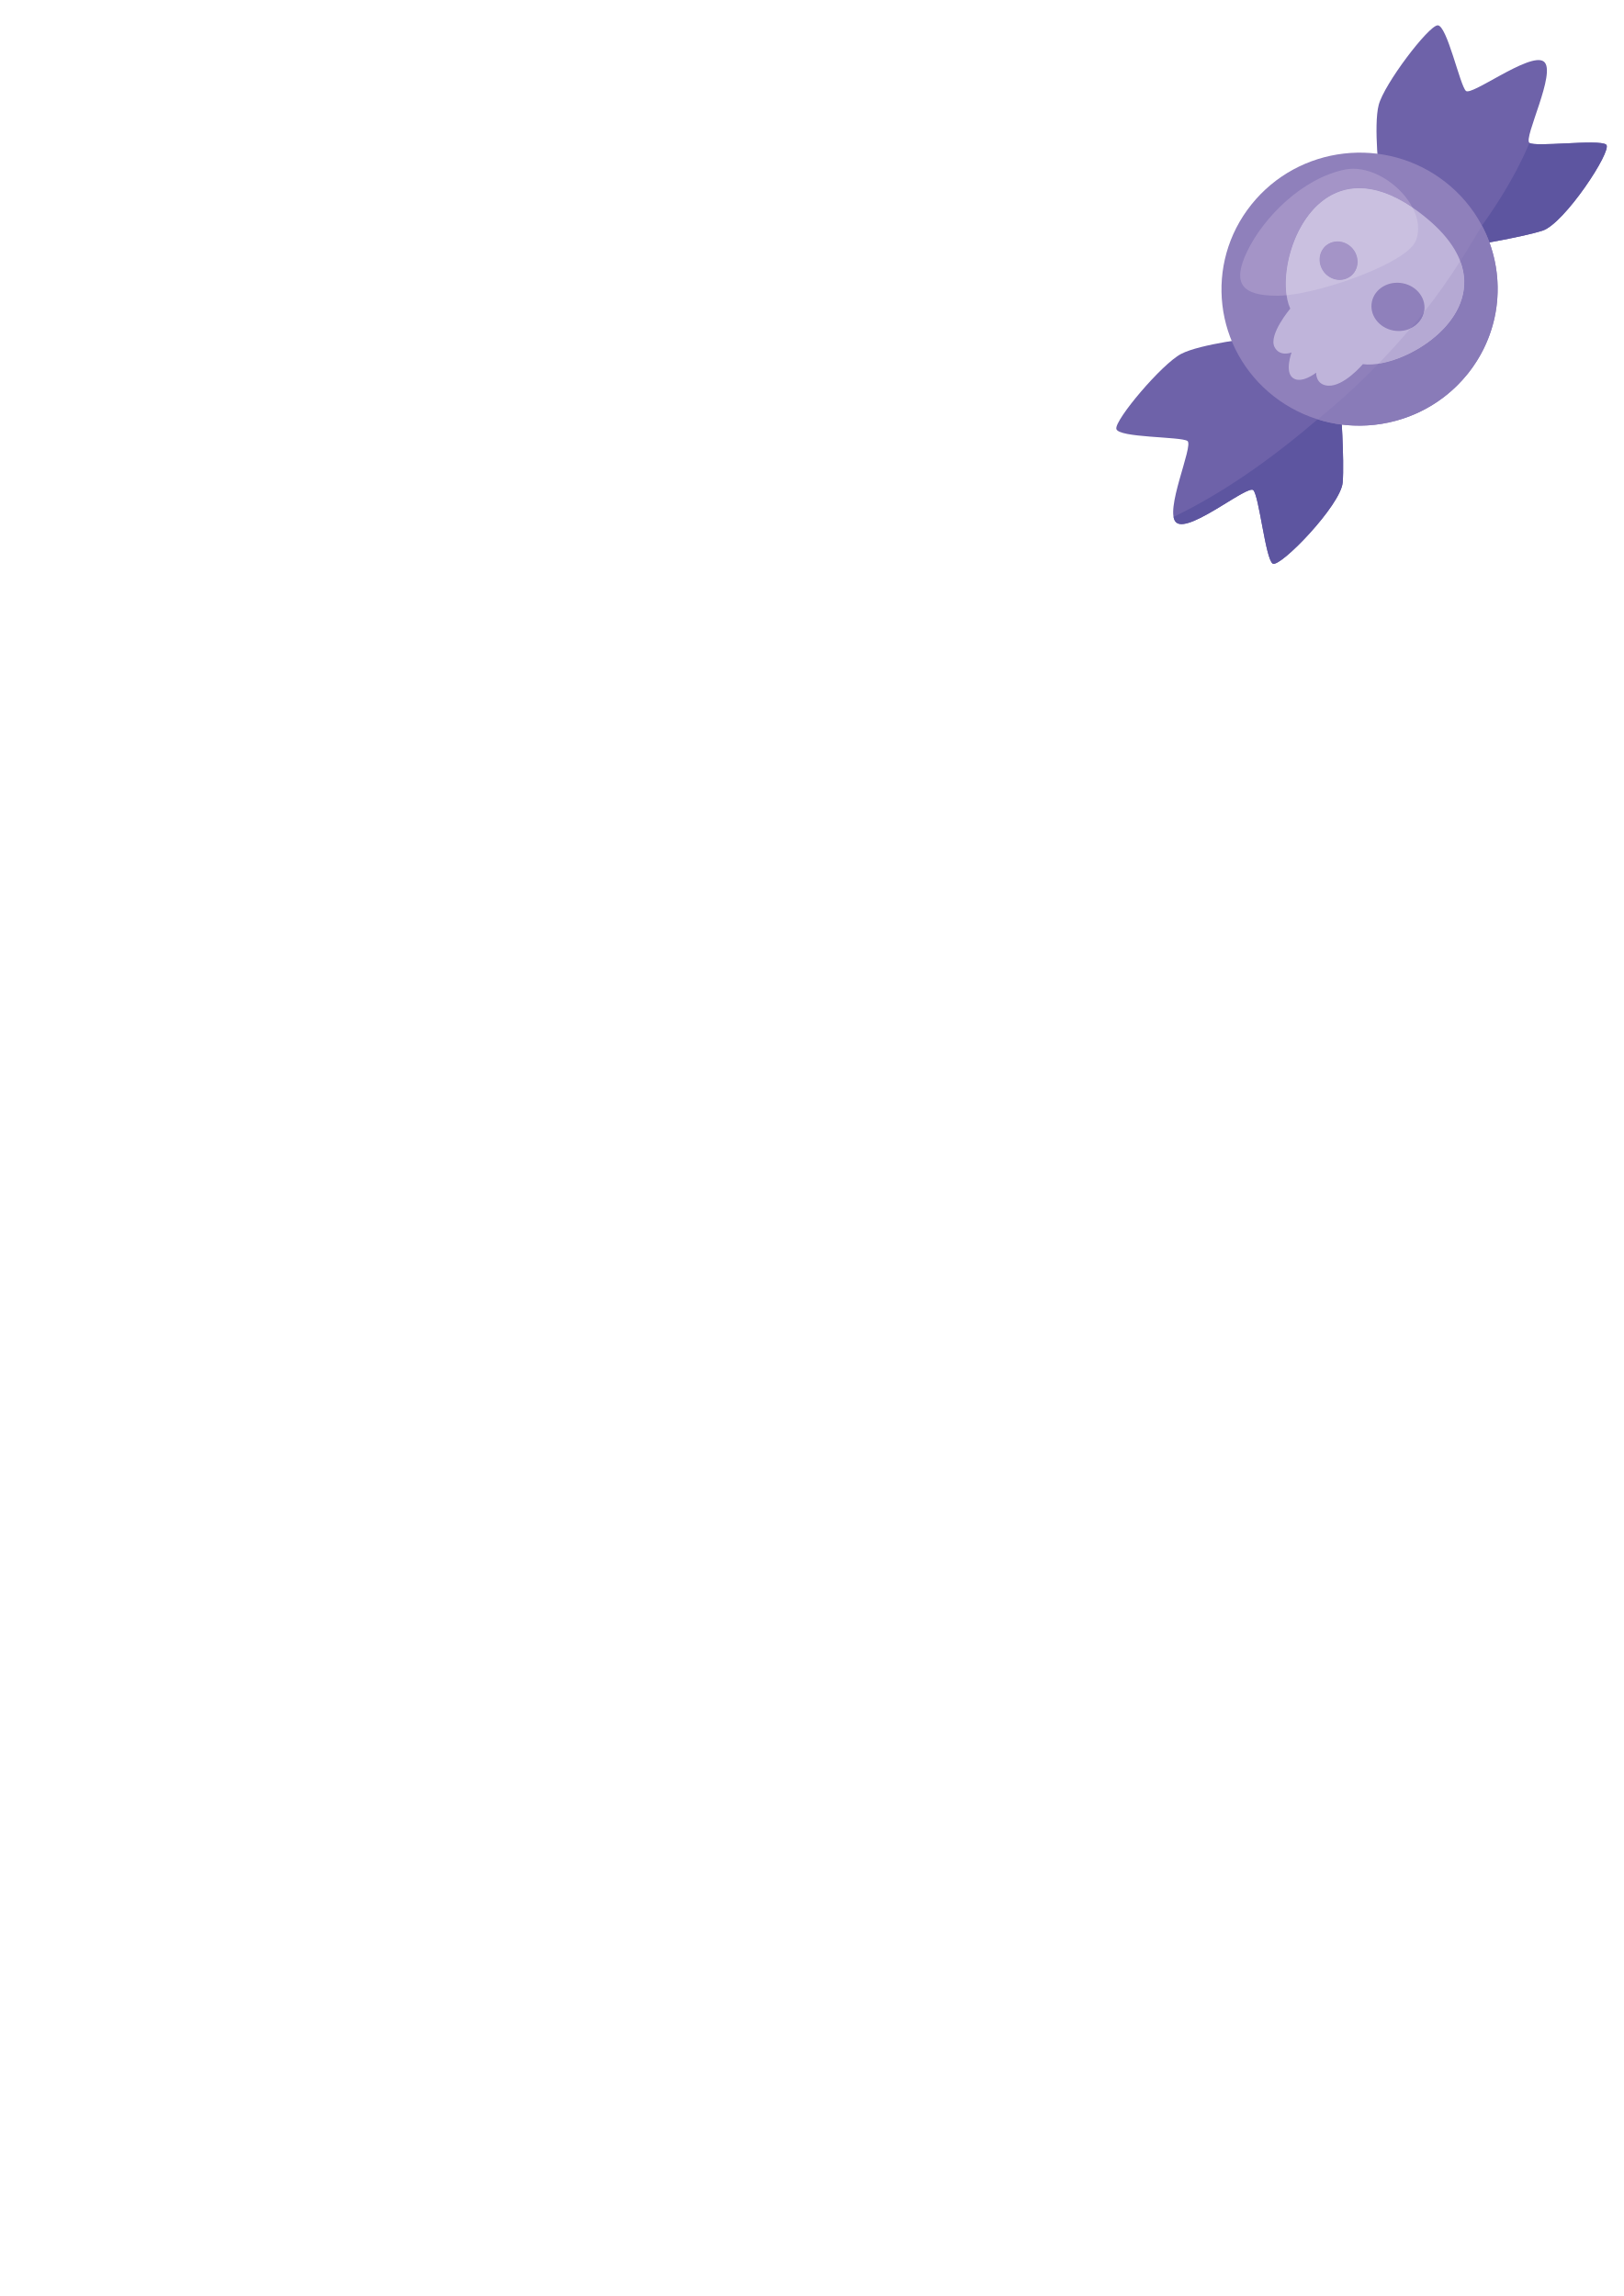
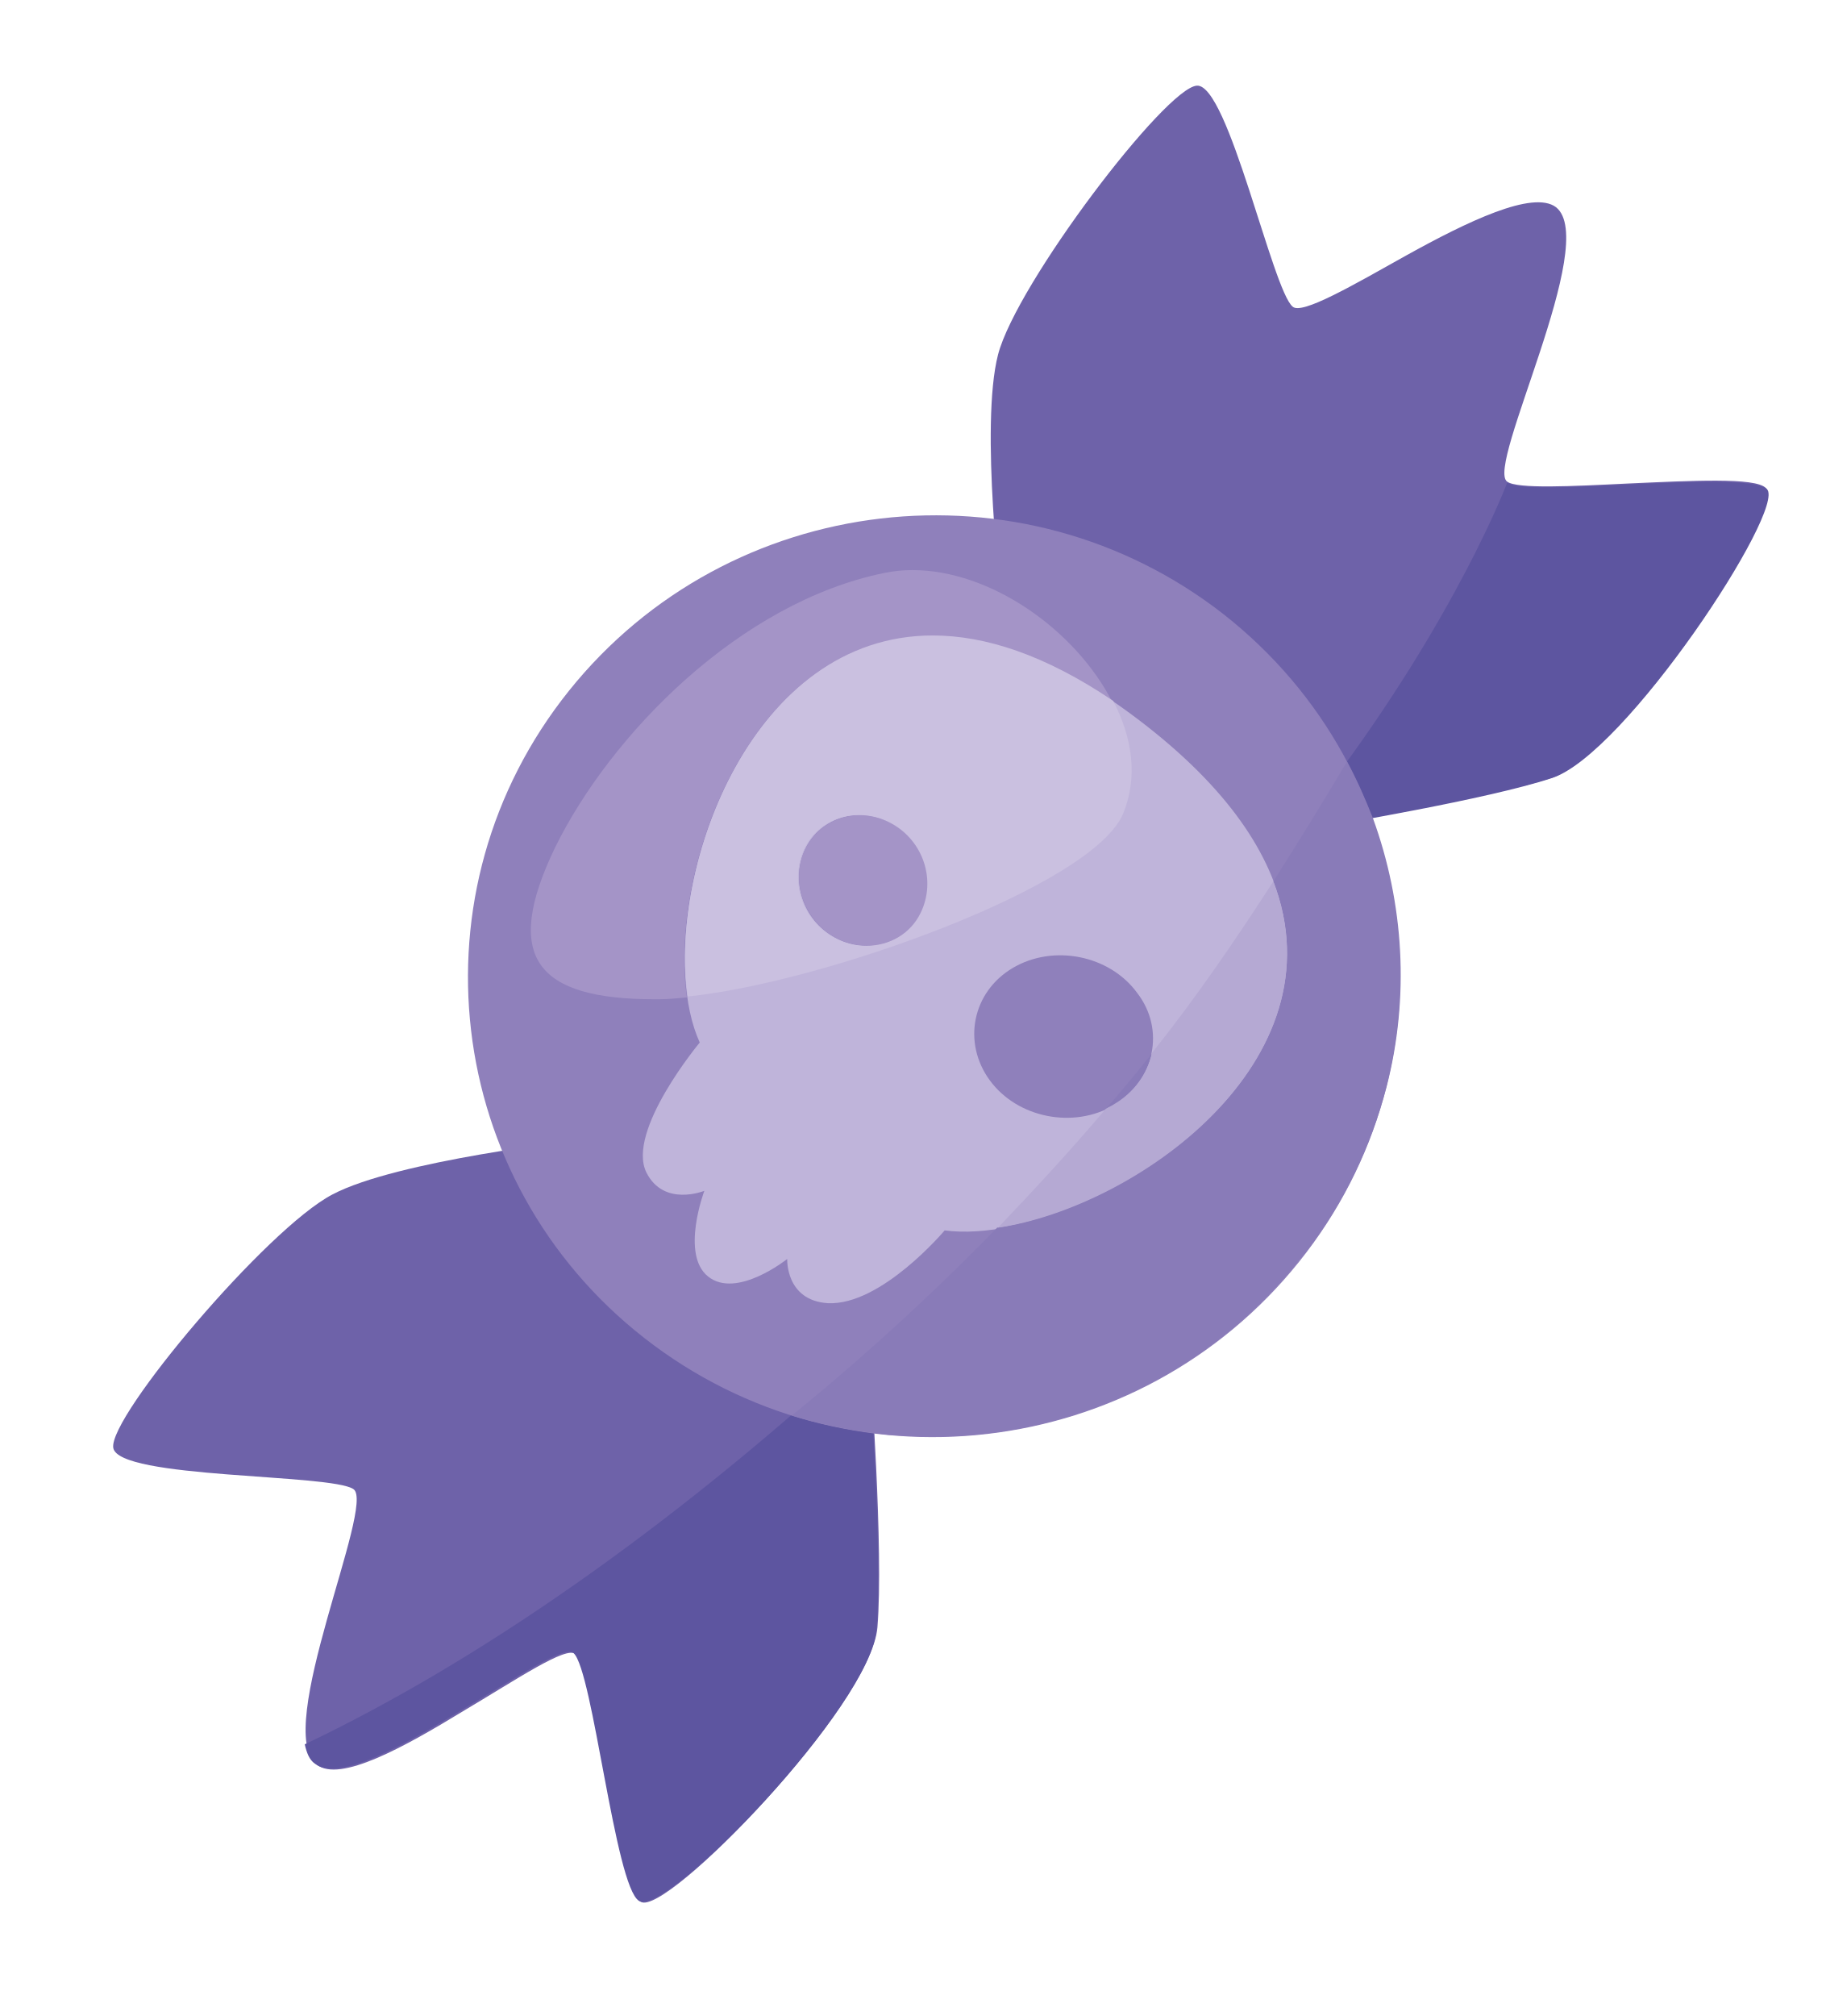
- <svg xmlns="http://www.w3.org/2000/svg" version="1.1" id="Layer_1" x="0px" y="0px" viewBox="0 0 595.28 841.89" style="enable-background:new 0 0 595.28 841.89;" xml:space="preserve">
+ <svg xmlns="http://www.w3.org/2000/svg" version="1.1" id="Layer_1" x="0px" y="0px" viewBox="0 0 198.3 218.9" style="enable-background:new 0 0 198.3 218.9;" xml:space="preserve">
  <style type="text/css">
	.st0{fill:#6E62A9;}
	.st1{fill:#5D55A0;}
	.st2{fill:#8F80BB;}
	.st3{fill:#BFB4DA;}
	.st4{fill:#A494C7;}
	.st5{fill:#CAC0E0;}
	.st6{fill:#EBE8F5;}
	.st7{fill:#5F56A1;}
	.st8{fill:#897BB8;}
	.st9{fill:#B5A9D3;}
</style>
  <g>
-     <path class="st0" d="M505.81,65.66c0,0-2.35-19.51-0.36-27.17c1.99-7.66,18.16-28.95,21.59-29.2s8.23,22.17,10.4,24.05   c1.03,0.9,6.46-2.34,12.38-5.58c6.53-3.57,13.67-7.15,16.19-5.17c4.82,3.77-7.67,28.18-5.28,29.8c1.13,0.77,7.01,0.48,13.13,0.19   c6.8-0.33,13.88-0.65,15.05,0.48c2.25,2.18-15.36,28.96-23.39,31.52c-8.03,2.56-28.1,5.8-28.1,5.8L505.81,65.66L505.81,65.66z" />
-     <path class="st0" d="M459.89,123.85c0,0-19.75,2.23-26.84,5.9c-7.09,3.67-24.33,24.12-23.79,27.48c0.54,3.35,23.72,2.81,26.08,4.47   c2.36,1.66-8.84,26.19-4.02,29.95c2.52,1.97,9.5-1.9,15.9-5.78c5.85-3.54,11.21-7.07,12.23-6.16c2.15,1.92,4.5,25.3,7.14,26.95   c2.66,1.66,24.99-21.43,25.66-29.75c0.67-8.32-0.75-28.36-0.75-28.36L459.89,123.85L459.89,123.85z" />
-     <path class="st1" d="M588.86,53.07c-1.17-1.13-8.26-0.81-15.06-0.48c-6.11,0.29-11.99,0.59-13.12-0.18c0,0-5.41,14.35-19.4,33.05   c0,0-1.82,3.28-3.03,4.79c3.96-0.66,20.19-3.42,27.21-5.65C573.5,82.03,591.11,55.25,588.86,53.07L588.86,53.07z" />
-     <path class="st1" d="M492.25,176.92c0.67-8.32-0.75-28.36-0.75-28.36l-1.37-1.07c-20.63,18.75-41.25,33.15-59.89,42.03   c0.17,0.95,0.51,1.69,1.08,2.13c2.52,1.97,9.5-1.9,15.9-5.78c5.85-3.54,11.21-7.07,12.23-6.16c2.15,1.92,4.5,25.3,7.14,26.95   C469.25,208.33,491.58,185.23,492.25,176.92L492.25,176.92z" />
-     <path class="st2" d="M538.09,137.04c-17.37,21.7-49.21,25.4-71.11,8.27c-21.9-17.13-25.58-48.6-8.2-70.3   c17.37-21.7,49.21-25.4,71.11-8.27C551.79,83.87,555.46,115.34,538.09,137.04L538.09,137.04z" />
-     <path class="st3" d="M521.49,78.77c-38.92-30.43-55.68,18.65-48.46,34.39c0,0-8.04,9.56-5.78,14.06c1.91,3.79,6.26,2.02,6.26,2.02   s-2.58,6.95,0.41,9.29c3.15,2.46,8.6-1.88,8.6-1.88s-0.23,4.5,4.41,4.77c5.78,0.34,12.72-7.89,12.72-7.89   C516.78,135.85,559.61,108.58,521.49,78.77L521.49,78.77z M487.68,101.76c-3.47-1.92-4.9-6.24-3.21-9.65   c1.7-3.41,5.88-4.62,9.35-2.7c3.47,1.92,4.9,6.24,3.21,9.65C495.34,102.47,491.15,103.68,487.68,101.76L487.68,101.76z    M518.01,119.97c-4.44,2.64-10.49,1.45-13.52-2.66c-3.03-4.11-1.89-9.59,2.54-12.23c4.44-2.64,10.49-1.45,13.52,2.66   C523.58,111.85,522.44,117.32,518.01,119.97L518.01,119.97z" />
-     <path class="st4" d="M490.35,88.49c-2.44,0-4.73,1.3-5.88,3.61c-1.7,3.41-0.26,7.73,3.21,9.65c1.12,0.62,2.31,0.91,3.47,0.91   c2.44,0,4.73-1.3,5.88-3.61c1.7-3.41,0.26-7.73-3.21-9.65C492.71,88.79,491.51,88.49,490.35,88.49L490.35,88.49z M496.12,61.87   c-1.02,0-2.03,0.1-3.02,0.3c-15.78,3.23-29.84,17.63-35.77,29.8c-5.84,12-2.04,16.46,10.82,16.46c0.18,0,0.37,0,0.55,0   c0.9-0.01,1.89-0.07,2.96-0.18c-2.04-14.18,7.03-39.25,26.64-39.24c5.65,0,12.18,2.08,19.56,7.11   C513.85,68.4,504.56,61.87,496.12,61.87L496.12,61.87z" />
-     <path class="st5" d="M491.15,102.67c-1.16,0-2.35-0.29-3.47-0.91c-3.47-1.92-4.9-6.24-3.21-9.65c1.15-2.31,3.44-3.61,5.88-3.61   c1.16,0,2.35,0.29,3.47,0.91c3.47,1.92,4.9,6.24,3.21,9.65C495.88,101.37,493.59,102.67,491.15,102.67L491.15,102.67z    M498.31,69.02c-19.61,0-28.68,25.06-26.64,39.24c14.74-1.49,44.09-12.02,47.34-19.88c1.62-3.91,0.95-8.24-1.14-12.25   C510.49,71.1,503.96,69.02,498.31,69.02L498.31,69.02z" />
-     <path class="st6" d="M491.93,155.68L491.93,155.68c0.53,0.07,1.05,0.12,1.58,0.17C492.99,155.81,492.46,155.75,491.93,155.68   L491.93,155.68z M538.09,137.04c-0.07,0.08-0.14,0.17-0.21,0.26C537.96,137.21,538.03,137.12,538.09,137.04L538.09,137.04z    M538.18,136.93c-0.01,0.01-0.01,0.02-0.02,0.02C538.16,136.95,538.17,136.94,538.18,136.93L538.18,136.93z M538.24,136.85   c0,0-0.01,0.01-0.01,0.01C538.24,136.86,538.24,136.85,538.24,136.85L538.24,136.85z M538.32,136.75c0,0.01-0.01,0.01-0.01,0.02   C538.31,136.76,538.32,136.75,538.32,136.75L538.32,136.75z M538.39,136.66C538.39,136.67,538.38,136.67,538.39,136.66   C538.38,136.67,538.39,136.67,538.39,136.66L538.39,136.66z M538.46,136.57C538.46,136.57,538.46,136.57,538.46,136.57   C538.46,136.57,538.46,136.57,538.46,136.57L538.46,136.57z M546.04,88.88C546.04,88.88,546.04,88.88,546.04,88.88   c3.41,9.33,3.96,19.54,1.5,29.25C549.99,108.48,549.48,98.28,546.04,88.88L546.04,88.88z" />
-     <polygon class="st0" points="546.04,88.88 546.04,88.88 546.04,88.88 546.04,88.88 546.04,88.88  " />
-     <polygon class="st0" points="491.93,155.68 491.93,155.68 491.93,155.68 491.93,155.68 491.93,155.68  " />
-     <path class="st7" d="M543.31,82.73L543.31,82.73c1.05,1.99,1.96,4.05,2.73,6.15c0,0,0,0,0,0   C545.27,86.79,544.36,84.73,543.31,82.73L543.31,82.73z" />
-     <path class="st7" d="M483.09,153.77C483.08,153.77,483.08,153.77,483.09,153.77c2.9,0.91,5.86,1.55,8.85,1.92v0   C488.95,155.31,485.99,154.67,483.09,153.77L483.09,153.77z" />
-     <path class="st8" d="M522.07,114.43c-1.64,2.04-3.3,4.05-4.97,6.02c0.31-0.14,0.61-0.3,0.9-0.48   C520.22,118.65,521.61,116.63,522.07,114.43L522.07,114.43z M543.31,82.73c-2.52,4.25-5.16,8.62-7.95,13   c7.47,19.62-15.03,35.33-29.97,37.63c-7.27,7.51-14.75,14.33-22.29,20.41c2.9,0.91,5.86,1.54,8.85,1.92h0   c0.53,0.07,1.05,0.12,1.58,0.17c1.58,0.15,3.16,0.22,4.74,0.22c14.87,0,29.62-6.44,39.63-18.78c0.07-0.08,0.14-0.17,0.21-0.26l0,0   c0.02-0.03,0.04-0.05,0.07-0.08c0.01-0.01,0.01-0.02,0.02-0.02c0.02-0.02,0.04-0.05,0.06-0.07c0,0,0.01-0.01,0.01-0.01   c0.02-0.03,0.04-0.06,0.07-0.08c0-0.01,0.01-0.01,0.01-0.02c0.02-0.03,0.04-0.05,0.06-0.08c0,0,0-0.01,0.01-0.01   c0.02-0.03,0.05-0.06,0.07-0.09c0,0,0,0,0,0c4.39-5.62,7.41-11.9,9.07-18.44c2.46-9.71,1.91-19.92-1.5-29.25l0,0   C545.27,86.79,544.36,84.73,543.31,82.73L543.31,82.73z" />
-     <path class="st9" d="M535.35,95.73c-3.99,6.23-8.3,12.48-13.05,18.41c-0.08,0.09-0.15,0.19-0.23,0.28   c-0.47,2.2-1.86,4.22-4.07,5.54c-0.29,0.18-0.6,0.33-0.9,0.48c-3.83,4.5-7.75,8.81-11.72,12.92   C520.32,131.07,542.82,115.35,535.35,95.73L535.35,95.73z" />
+     <path class="st0" d="M108.8,65.7c0,0-2.4-19.5-0.4-27.2c2-7.7,18.2-29,21.6-29.2s8.2,22.2,10.4,24c1,0.9,6.5-2.3,12.4-5.6   c6.5-3.6,13.7-7.1,16.2-5.2c4.8,3.8-7.7,28.2-5.3,29.8c1.1,0.8,7,0.5,13.1,0.2c6.8-0.3,13.9-0.7,15,0.5c2.2,2.2-15.4,29-23.4,31.5   s-28.1,5.8-28.1,5.8L108.8,65.7L108.8,65.7z" />
+     <path class="st0" d="M62.9,123.8c0,0-19.8,2.2-26.8,5.9c-7.1,3.7-24.3,24.1-23.8,27.5c0.5,3.4,23.7,2.8,26.1,4.5s-8.8,26.2-4,29.9   c2.5,2,9.5-1.9,15.9-5.8c5.9-3.5,11.2-7.1,12.2-6.2c2.1,1.9,4.5,25.3,7.1,26.9c2.7,1.7,25-21.4,25.7-29.8s-0.8-28.4-0.8-28.4   L62.9,123.8L62.9,123.8z" />
+     <path class="st1" d="M191.9,53.1c-1.2-1.1-8.3-0.8-15.1-0.5c-6.1,0.3-12,0.6-13.1-0.2c0,0-5.4,14.4-19.4,33c0,0-1.8,3.3-3,4.8   c4-0.7,20.2-3.4,27.2-5.7C176.5,82,194.1,55.2,191.9,53.1L191.9,53.1z" />
+     <path class="st1" d="M95.2,176.9c0.7-8.3-0.8-28.4-0.8-28.4l-1.4-1.1c-20.6,18.8-41.2,33.1-59.9,42c0.2,0.9,0.5,1.7,1.1,2.1   c2.5,2,9.5-1.9,15.9-5.8c5.9-3.5,11.2-7.1,12.2-6.2c2.1,1.9,4.5,25.3,7.1,26.9C72.2,208.3,94.6,185.2,95.2,176.9L95.2,176.9z" />
+     <path class="st2" d="M141.1,137c-17.4,21.7-49.2,25.4-71.1,8.3S44.4,96.7,61.8,75c17.4-21.7,49.2-25.4,71.1-8.3   C154.8,83.9,158.5,115.3,141.1,137L141.1,137z" />
+     <path class="st3" d="M124.5,78.8C85.6,48.3,68.8,97.4,76,113.2c0,0-8,9.6-5.8,14.1c1.9,3.8,6.3,2,6.3,2s-2.6,6.9,0.4,9.3   c3.1,2.5,8.6-1.9,8.6-1.9s-0.2,4.5,4.4,4.8c5.8,0.3,12.7-7.9,12.7-7.9C119.8,135.9,162.6,108.6,124.5,78.8L124.5,78.8z M90.7,101.8   c-3.5-1.9-4.9-6.2-3.2-9.7c1.7-3.4,5.9-4.6,9.4-2.7c3.5,1.9,4.9,6.2,3.2,9.7C98.3,102.5,94.1,103.7,90.7,101.8L90.7,101.8z    M121,120c-4.4,2.6-10.5,1.4-13.5-2.7s-1.9-9.6,2.5-12.2c4.4-2.6,10.5-1.4,13.5,2.7C126.6,111.8,125.4,117.3,121,120L121,120z" />
+     <path class="st4" d="M93.4,88.5c-2.4,0-4.7,1.3-5.9,3.6c-1.7,3.4-0.3,7.7,3.2,9.7c1.1,0.6,2.3,0.9,3.5,0.9c2.4,0,4.7-1.3,5.9-3.6   c1.7-3.4,0.3-7.7-3.2-9.7C95.7,88.8,94.5,88.5,93.4,88.5L93.4,88.5z M99.1,61.9c-1,0-2,0.1-3,0.3C80.3,65.4,66.3,79.8,60.3,92   c-5.8,12-2,16.5,10.8,16.5c0.2,0,0.4,0,0.5,0c0.9,0,1.9-0.1,3-0.2c-2-14.2,7-39.2,26.6-39.2c5.6,0,12.2,2.1,19.6,7.1   C116.8,68.4,107.6,61.9,99.1,61.9L99.1,61.9z" />
+     <path class="st5" d="M94.1,102.7c-1.2,0-2.4-0.3-3.5-0.9c-3.5-1.9-4.9-6.2-3.2-9.7c1.1-2.3,3.4-3.6,5.9-3.6c1.2,0,2.4,0.3,3.5,0.9   c3.5,1.9,4.9,6.2,3.2,9.7C98.9,101.4,96.6,102.7,94.1,102.7L94.1,102.7z M101.3,69c-19.6,0-28.7,25.1-26.6,39.2   c14.7-1.5,44.1-12,47.3-19.9c1.6-3.9,1-8.2-1.1-12.2C113.5,71.1,107,69,101.3,69L101.3,69z" />
+     <path class="st6" d="M94.9,155.7L94.9,155.7c0.5,0.1,1,0.1,1.6,0.2C96,155.8,95.5,155.8,94.9,155.7L94.9,155.7z M141.1,137   c-0.1,0.1-0.1,0.2-0.2,0.3C141,137.2,141,137.1,141.1,137L141.1,137z M141.2,136.9C141.2,136.9,141.2,136.9,141.2,136.9   C141.2,136.9,141.2,136.9,141.2,136.9L141.2,136.9z M141.2,136.9L141.2,136.9C141.2,136.9,141.2,136.9,141.2,136.9L141.2,136.9z    M141.3,136.8C141.3,136.8,141.3,136.8,141.3,136.8C141.3,136.8,141.3,136.8,141.3,136.8L141.3,136.8z M141.4,136.7   C141.4,136.7,141.4,136.7,141.4,136.7C141.4,136.7,141.4,136.7,141.4,136.7L141.4,136.7z M141.5,136.6L141.5,136.6L141.5,136.6   L141.5,136.6z M149,88.9L149,88.9c3.4,9.3,4,19.5,1.5,29.2C153,108.5,152.5,98.3,149,88.9L149,88.9z" />
+     <polygon class="st0" points="149,88.9 149,88.9 149,88.9 149,88.9  " />
+     <polygon class="st0" points="94.9,155.7 94.9,155.7 94.9,155.7 94.9,155.7  " />
+     <path class="st7" d="M146.3,82.7L146.3,82.7c1,2,2,4.1,2.7,6.2l0,0C148.3,86.8,147.4,84.7,146.3,82.7L146.3,82.7z" />
+     <path class="st7" d="M86.1,153.8C86.1,153.8,86.1,153.8,86.1,153.8c2.9,0.9,5.9,1.6,8.9,1.9l0,0C92,155.3,89,154.7,86.1,153.8   L86.1,153.8z" />
+     <path class="st8" d="M125.1,114.4c-1.6,2-3.3,4.1-5,6c0.3-0.1,0.6-0.3,0.9-0.5C123.2,118.6,124.6,116.6,125.1,114.4L125.1,114.4z    M146.3,82.7c-2.5,4.2-5.2,8.6-8,13c7.5,19.6-15,35.3-30,37.6c-7.3,7.5-14.8,14.3-22.3,20.4c2.9,0.9,5.9,1.5,8.9,1.9l0,0   c0.5,0.1,1,0.1,1.6,0.2c1.6,0.1,3.2,0.2,4.7,0.2c14.9,0,29.6-6.4,39.6-18.8c0.1-0.1,0.1-0.2,0.2-0.3l0,0c0,0,0-0.1,0.1-0.1   c0,0,0,0,0,0c0,0,0-0.1,0.1-0.1l0,0c0,0,0-0.1,0.1-0.1c0,0,0,0,0,0c0,0,0-0.1,0.1-0.1c0,0,0,0,0,0c0,0,0-0.1,0.1-0.1l0,0   c4.4-5.6,7.4-11.9,9.1-18.4c2.5-9.7,1.9-19.9-1.5-29.2l0,0C148.3,86.8,147.4,84.7,146.3,82.7L146.3,82.7z" />
+     <path class="st9" d="M138.3,95.7c-4,6.2-8.3,12.5-13,18.4c-0.1,0.1-0.2,0.2-0.2,0.3c-0.5,2.2-1.9,4.2-4.1,5.5   c-0.3,0.2-0.6,0.3-0.9,0.5c-3.8,4.5-7.8,8.8-11.7,12.9C123.3,131.1,145.8,115.3,138.3,95.7L138.3,95.7z" />
  </g>
</svg>
